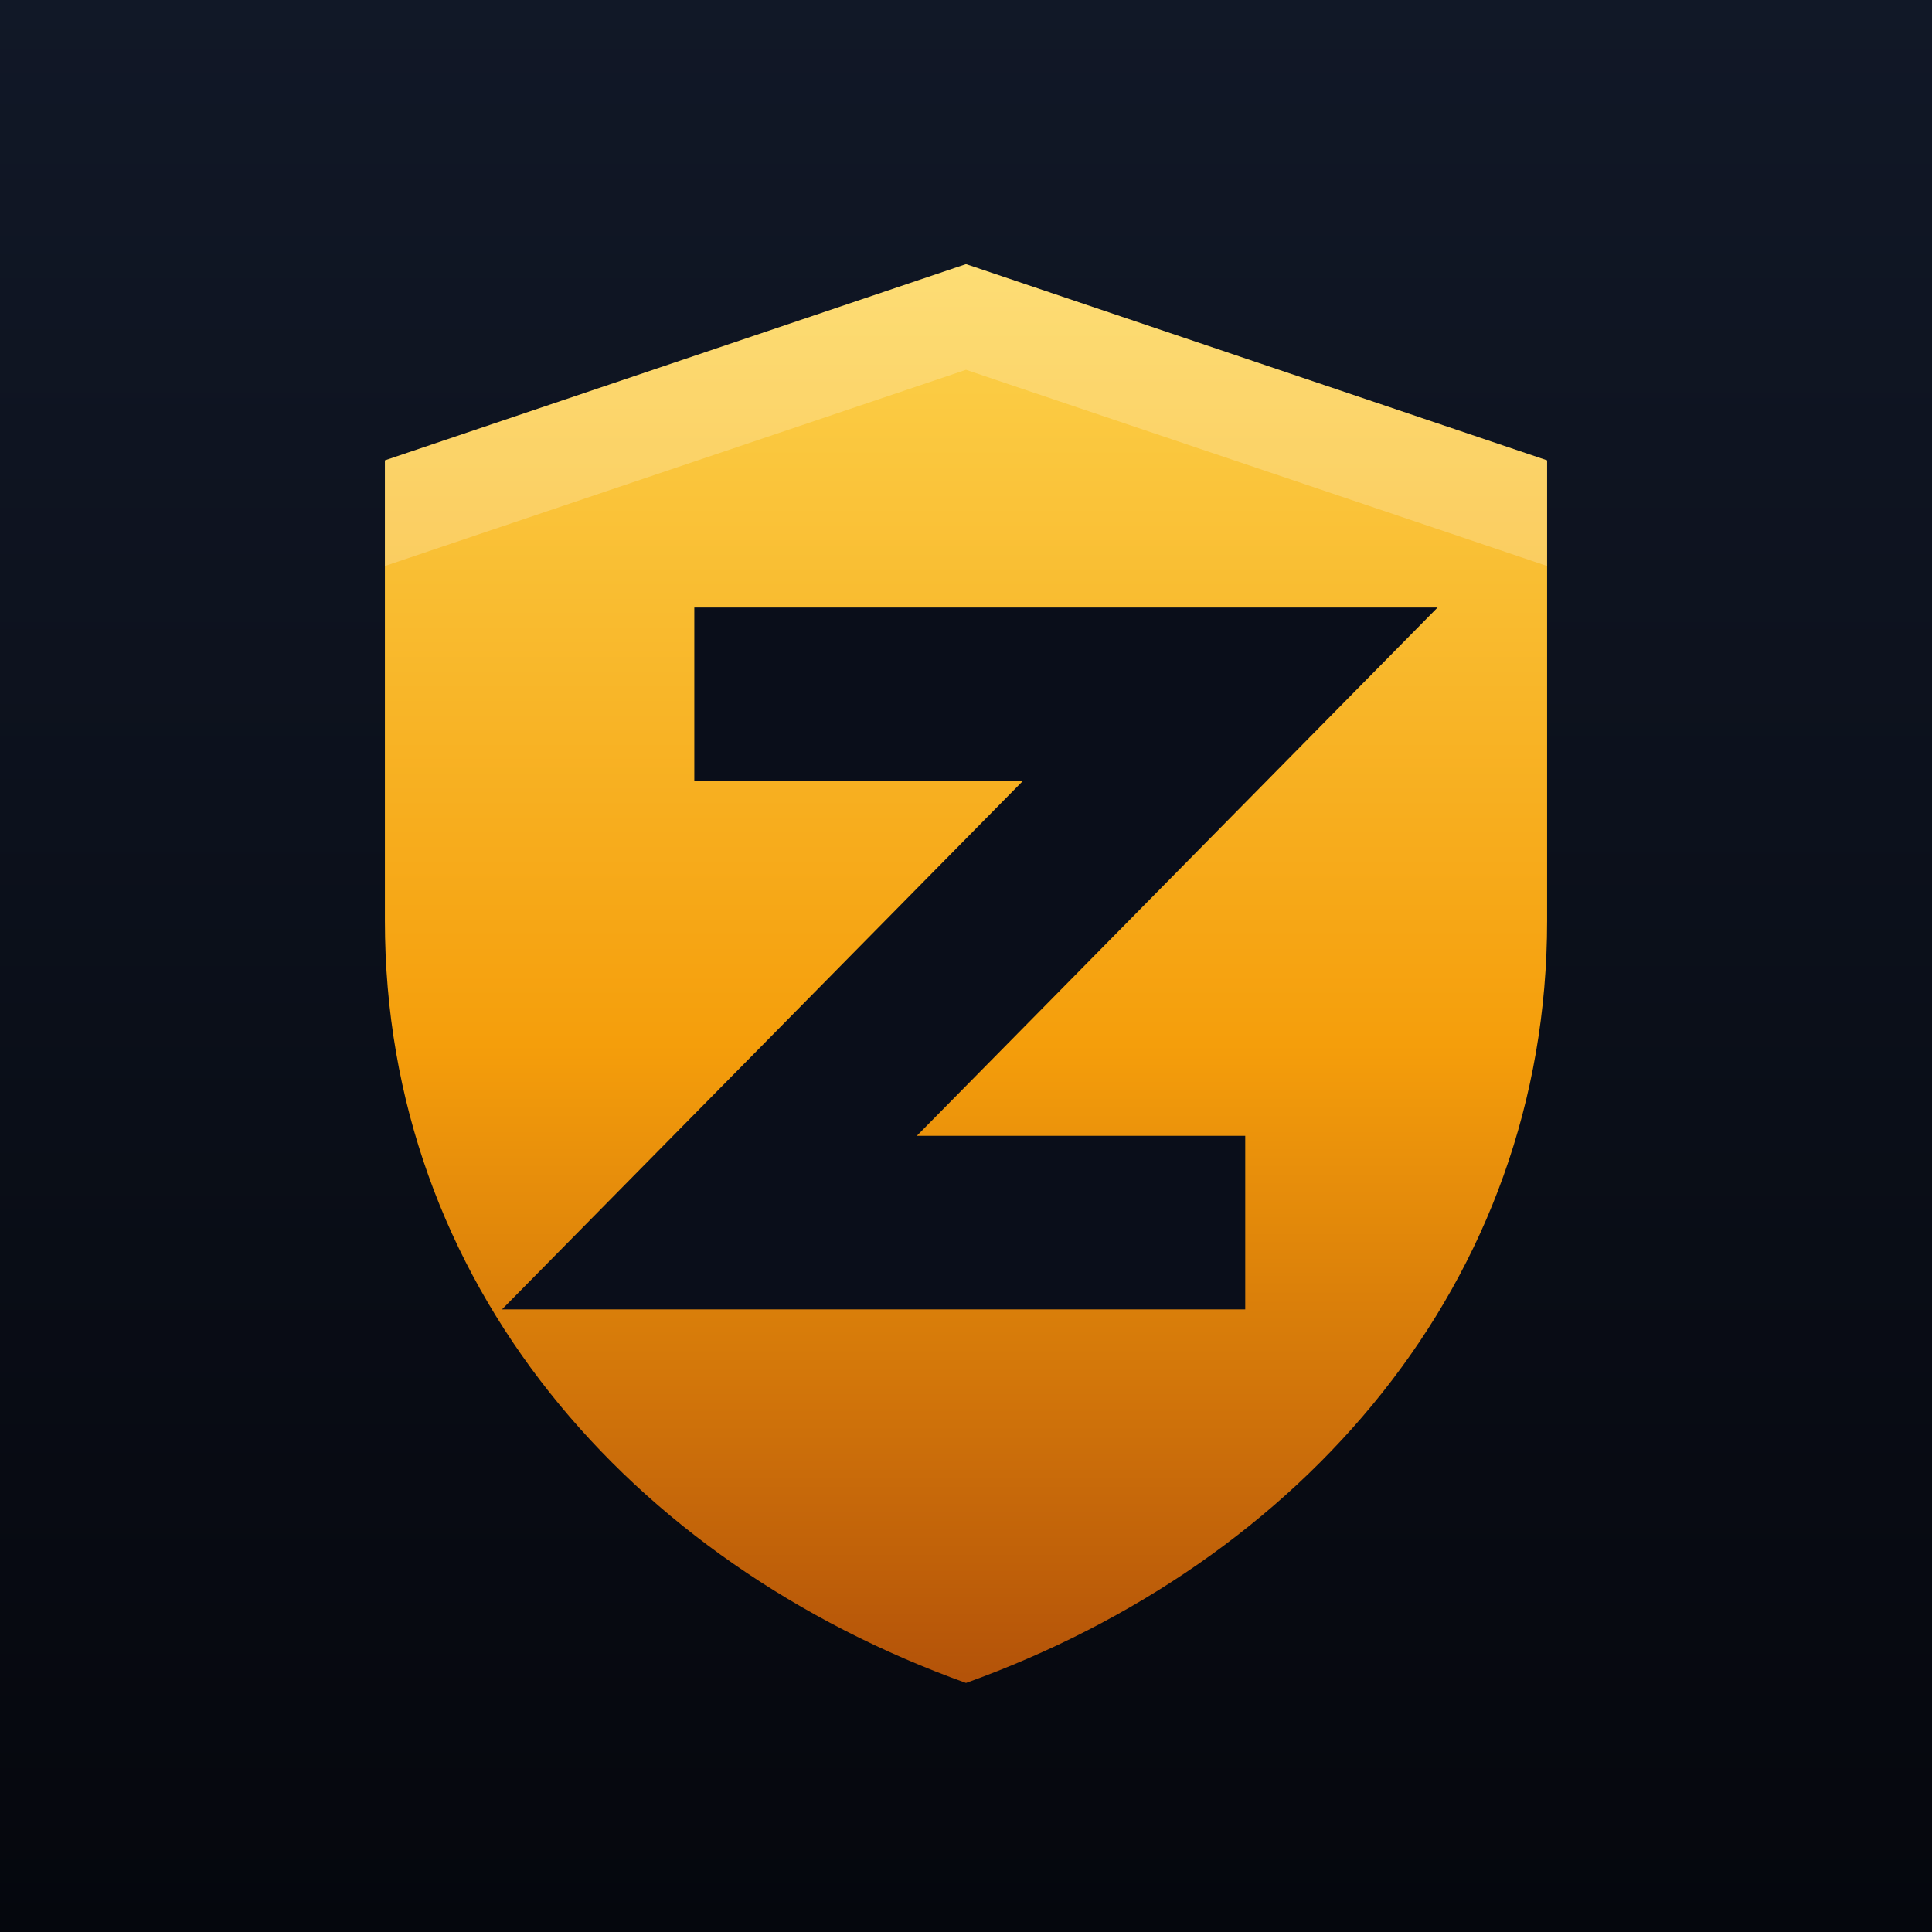
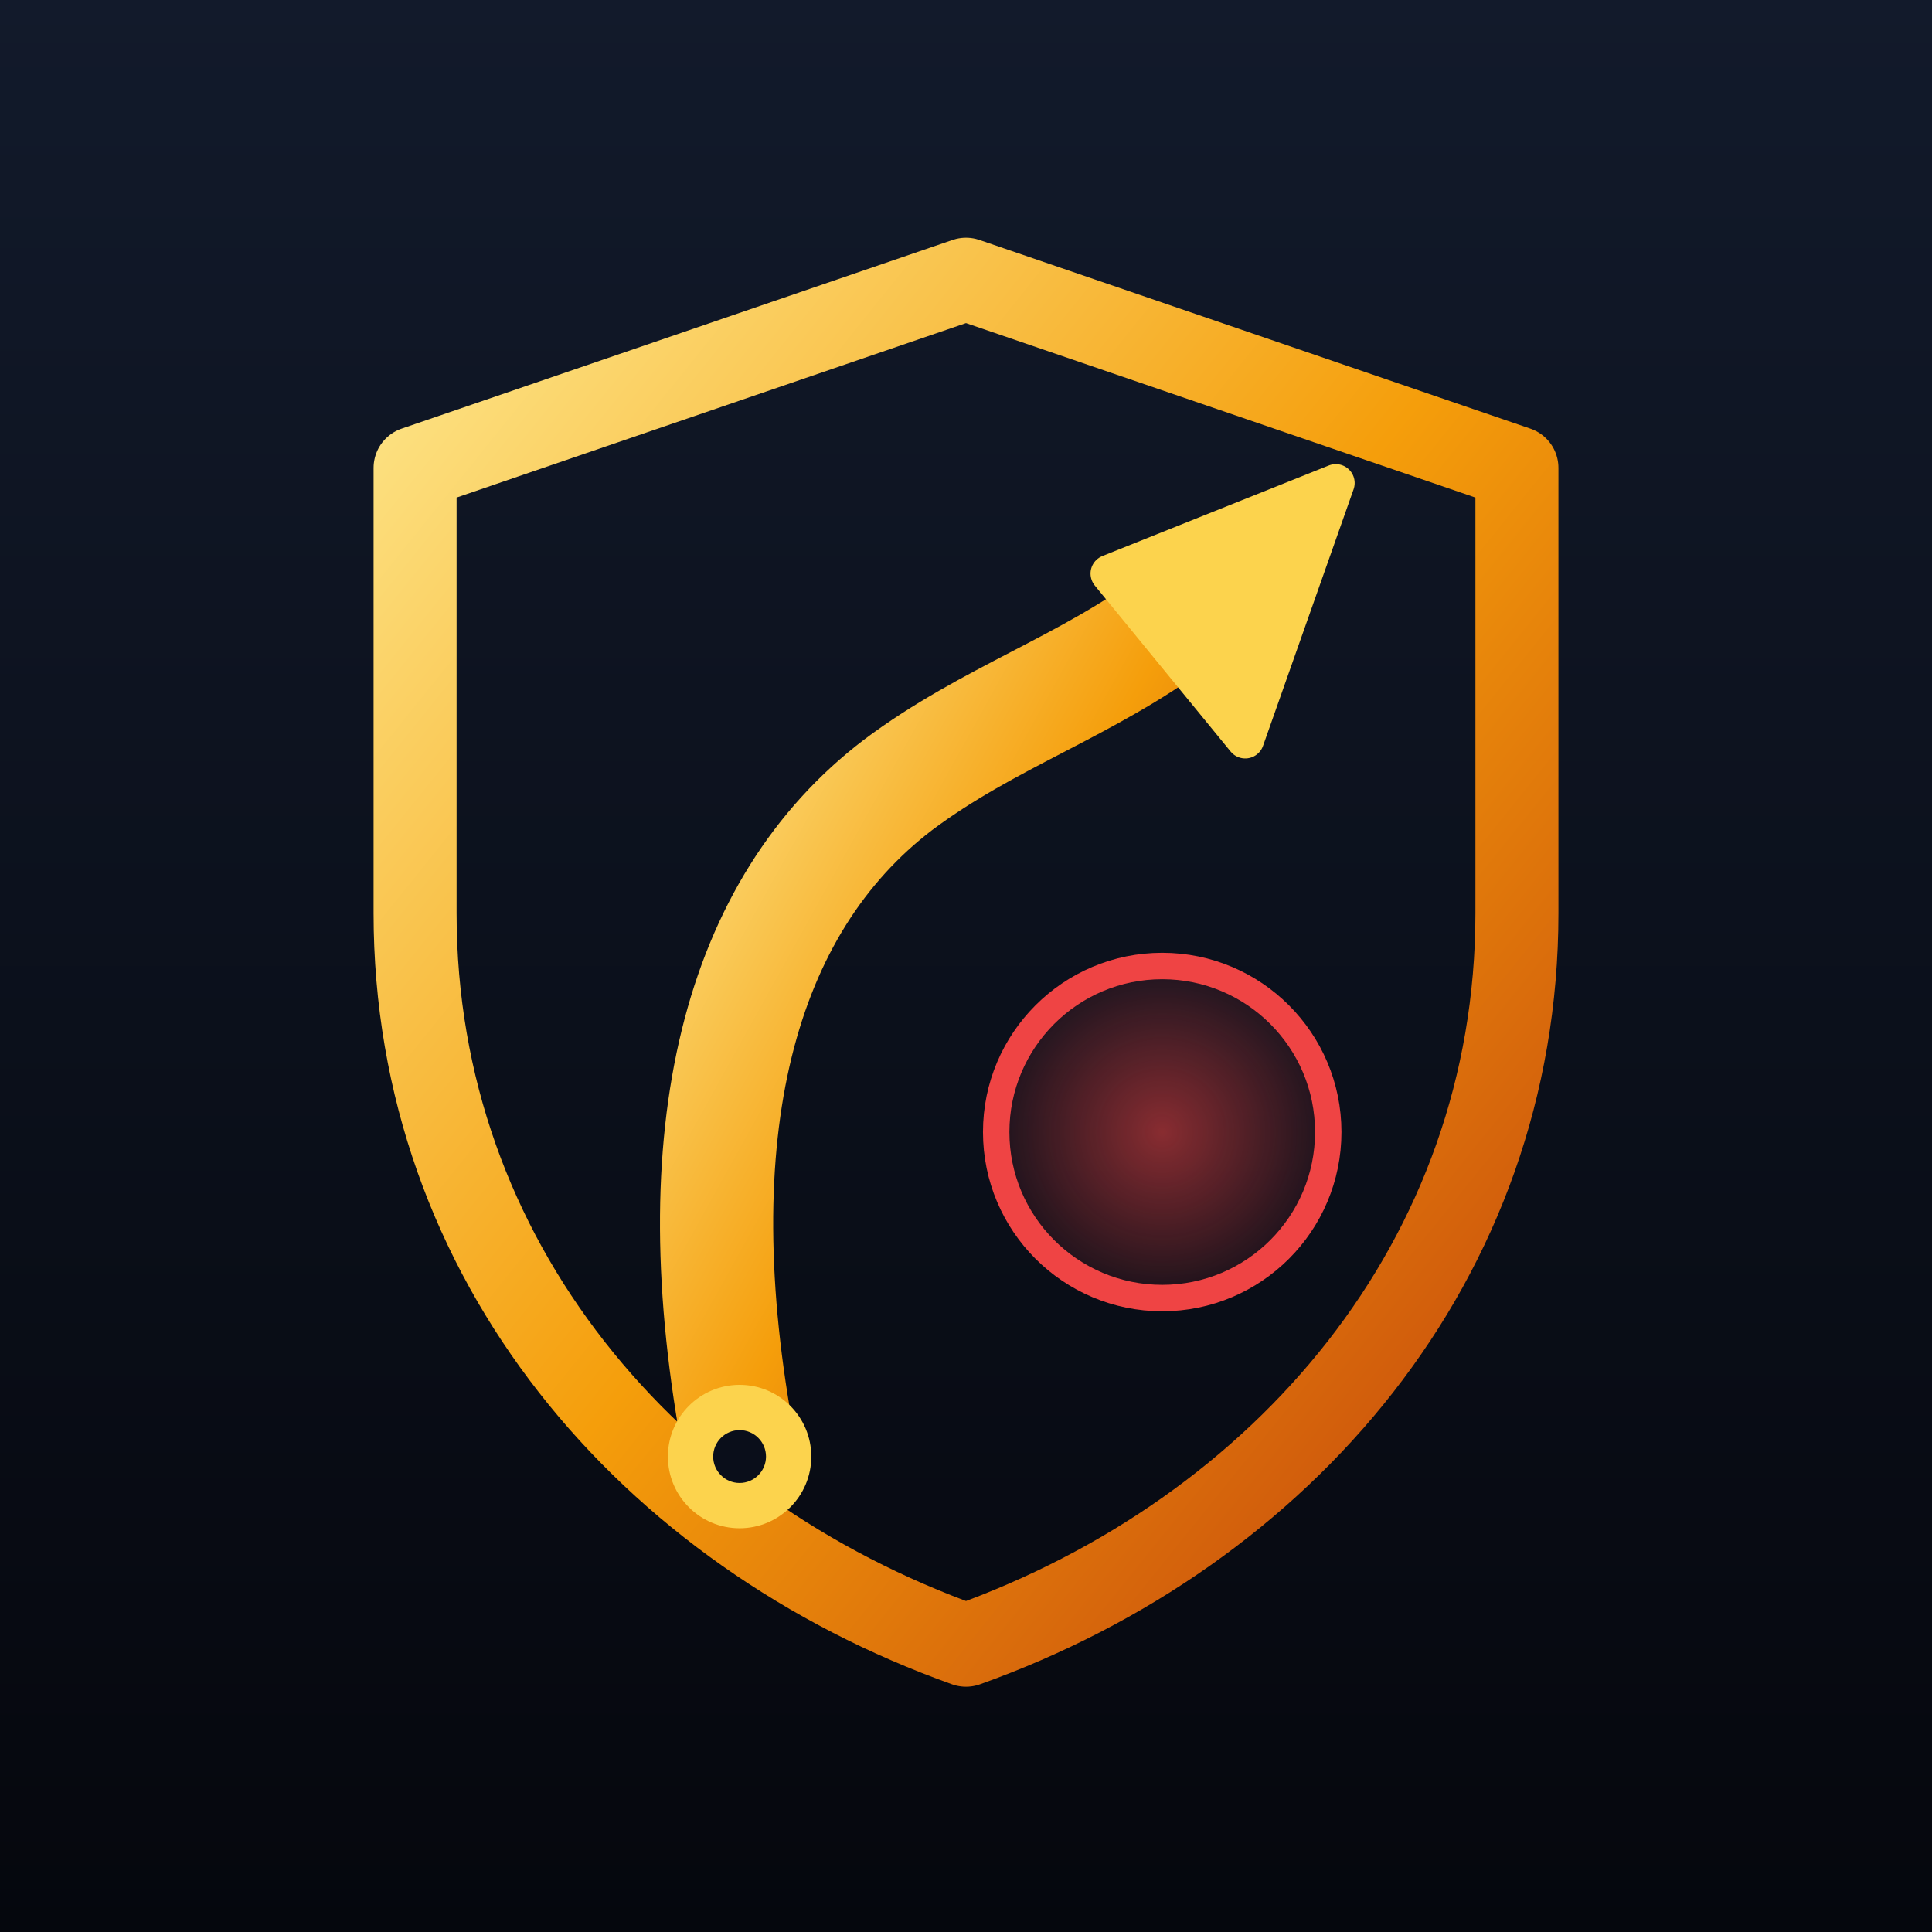
<svg xmlns="http://www.w3.org/2000/svg" viewBox="0 0 512 512">
  <defs>
-     <linearGradient id="g" x1="0" y1="0" x2="0" y2="1">
-       <stop offset="0" stop-color="#fcd34d" />
-       <stop offset="0.55" stop-color="#f59e0b" />
-       <stop offset="1" stop-color="#b45309" />
+     <linearGradient id="g" x1="0" y1="0" x2="1" y2="1">
+       <stop offset="0" stop-color="#fde68a" />
+       <stop offset="0.5" stop-color="#f59e0b" />
+       <stop offset="1" stop-color="#c2410c" />
    </linearGradient>
    <linearGradient id="bg" x1="0" y1="0" x2="0" y2="1">
-       <stop offset="0" stop-color="#111827" />
+       <stop offset="0" stop-color="#121a2b" />
      <stop offset="1" stop-color="#05070d" />
    </linearGradient>
+     <radialGradient id="zone" cx="0.5" cy="0.5" r="0.5">
+       <stop offset="0" stop-color="#ef4444" stop-opacity="0.55" />
+       <stop offset="1" stop-color="#ef4444" stop-opacity="0.08" />
+     </radialGradient>
  </defs>
  <rect width="512" height="512" fill="url(#bg)" />
-   <path d="M256 70 L410 122 V244 C410 340 345 414 256 446 C167 414 102 340 102 244 V122 Z" fill="url(#g)" />
-   <path d="M256 70 L410 122 V150 L256 98 L102 150 V122 Z" fill="#fff" fill-opacity="0.22" />
-   <path d="M184 184 H326 L188 324 H330" fill="none" stroke="#0a0e1a" stroke-width="46" stroke-linejoin="miter" stroke-miterlimit="4" />
+   <path d="M256 74 L402 124 V242 C402 334 340 406 256 436 C172 406 110 334 110 242 V124 Z" fill="none" stroke="url(#g)" stroke-width="22" stroke-linejoin="round" />
+   <circle cx="308" cy="300" r="44" fill="url(#zone)" />
+   <circle cx="308" cy="300" r="44" fill="none" stroke="#ef4444" stroke-width="7" />
+   <path d="M196 384 C180 300 196 240 238 208 C262 190 288 182 312 164" fill="none" stroke="url(#g)" stroke-width="30" stroke-linecap="round" />
+   <path d="M354 128 L330 196 L294 152 Z" fill="#fcd34d" stroke="#fcd34d" stroke-width="10" stroke-linejoin="round" />
+   <circle cx="196" cy="386" r="19" fill="#fcd34d" />
+   <circle cx="196" cy="386" r="7" fill="#0a0e1a" />
</svg>
